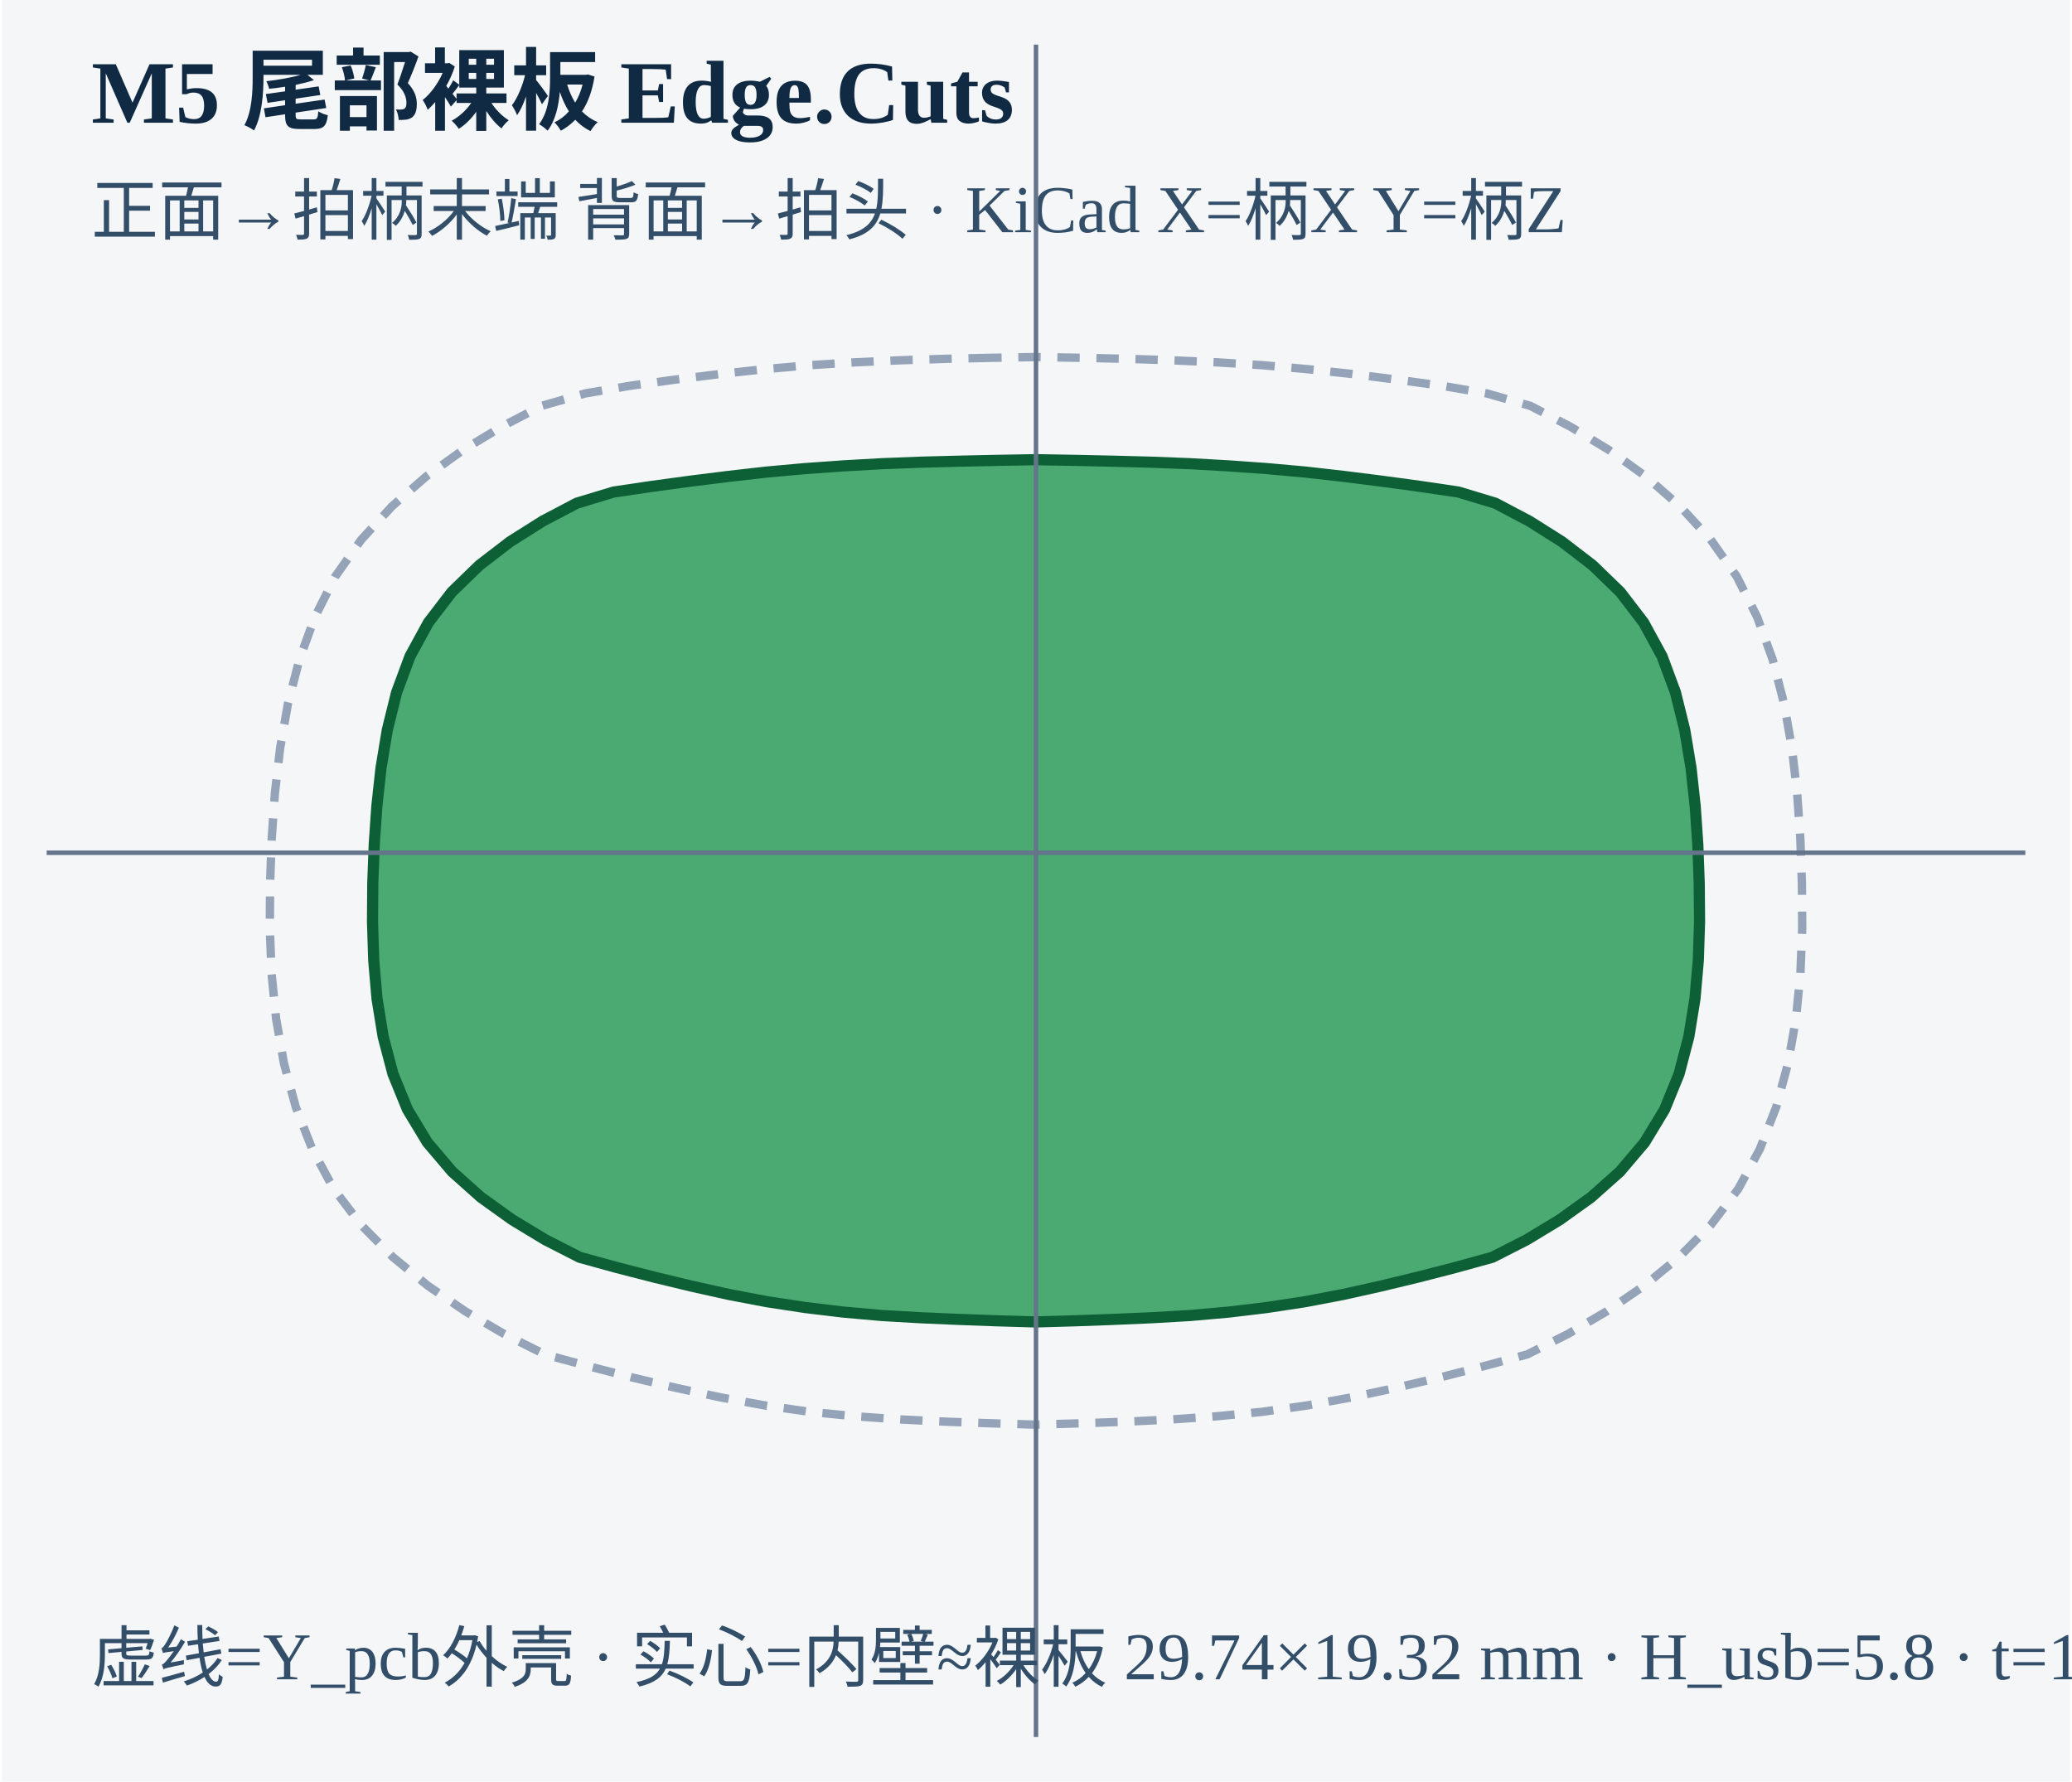
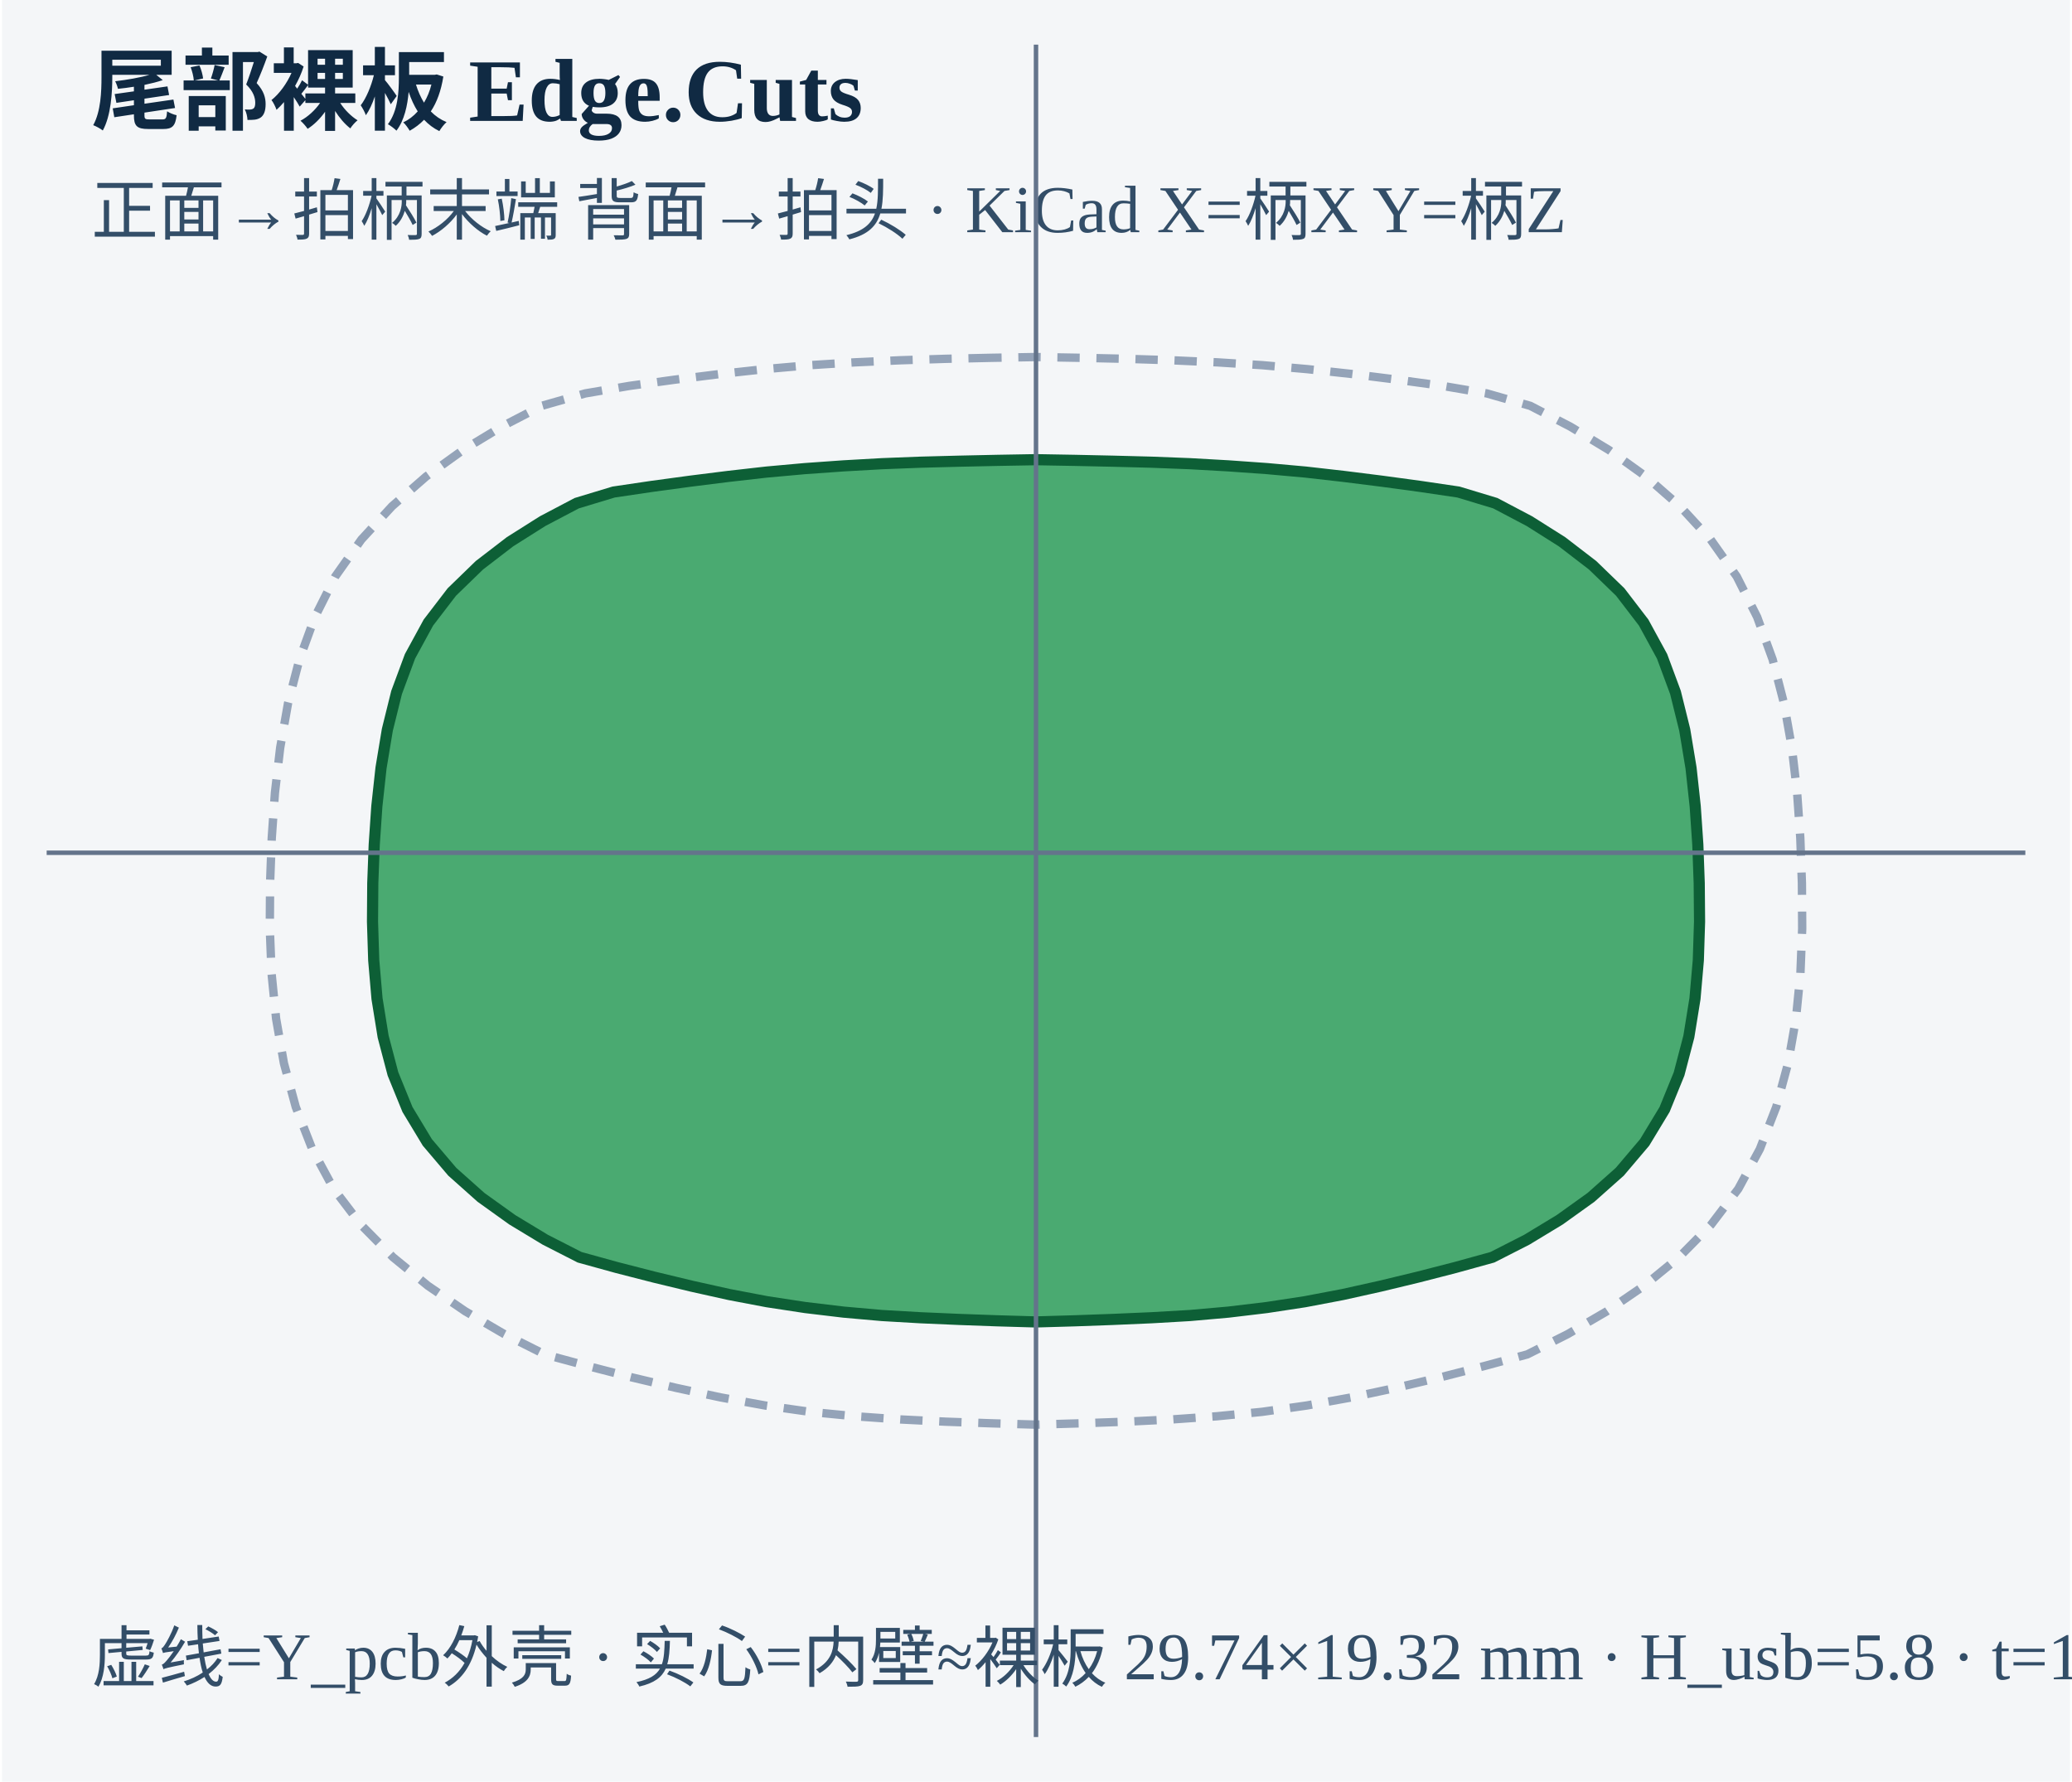
<svg xmlns="http://www.w3.org/2000/svg" width="371" height="319" viewBox="0 0 370.70 319.37">
  <rect width="100%" height="100%" fill="#f4f6f8" />
-   <text x="16" y="22" font-size="16" font-weight="700" fill="#102a43">M5 尾部裸板 Edge.Cuts</text>
+   <text x="16" y="22" font-size="16" font-weight="700" fill="#102a43">尾部裸板 Edge.Cuts</text>
  <text x="16" y="42" font-size="12" fill="#334e68">正面→拍柄末端  背面→拍头  ·  KiCad X=柄X  Y=柄Z</text>
  <polygon points="177.24,64.14 169.12,64.32 161.01,64.58 152.90,64.95 144.80,65.46 136.71,66.17 128.64,67.05 120.58,68.06 112.54,69.16 104.55,70.52 96.74,72.75 89.54,76.49 82.60,80.69 76.02,85.42 69.91,90.75 64.42,96.71 59.73,103.34 56.09,110.59 53.31,118.20 51.27,126.05 49.86,134.04 48.92,142.10 48.35,150.20 48.05,158.31 48.00,166.43 48.32,174.54 49.13,182.61 50.53,190.59 52.65,198.42 55.60,205.97 59.45,213.11 64.37,219.57 70.06,225.34 76.33,230.47 83.03,235.05 90.03,239.14 97.28,242.78 105.12,244.90 112.98,246.92 120.88,248.79 128.82,250.49 136.80,251.94 144.84,253.08 152.92,253.87 161.02,254.44 169.13,254.84 177.24,255.13 185.35,255.37 193.47,255.13 201.58,254.84 209.69,254.44 217.78,253.87 225.86,253.08 233.90,251.94 241.89,250.49 249.82,248.79 257.72,246.92 265.59,244.90 273.42,242.78 280.67,239.14 287.68,235.05 294.37,230.47 300.64,225.34 306.33,219.57 311.25,213.11 315.11,205.97 318.05,198.42 320.17,190.59 321.58,182.61 322.38,174.54 322.70,166.43 322.65,158.31 322.36,150.20 321.79,142.10 320.85,134.04 319.43,126.05 317.40,118.20 314.62,110.59 310.97,103.34 306.28,96.71 300.79,90.75 294.69,85.42 288.10,80.69 281.16,76.49 273.96,72.75 266.16,70.52 258.16,69.16 250.12,68.06 242.07,67.05 234.00,66.17 225.91,65.46 217.81,64.95 209.70,64.58 201.59,64.32 193.47,64.14 185.35,64.00" fill="none" stroke="#94a3b8" stroke-width="1.5" stroke-dasharray="4 3" />
  <polygon points="178.44,82.52 171.53,82.67 164.62,82.85 157.71,83.12 150.81,83.51 143.92,84.00 137.04,84.62 130.17,85.40 123.31,86.26 116.46,87.19 109.63,88.20 103.02,90.20 96.90,93.42 91.06,97.11 85.58,101.32 80.63,106.12 76.43,111.60 73.13,117.65 70.73,124.12 69.07,130.82 67.94,137.64 67.19,144.51 66.72,151.40 66.46,158.31 66.41,165.22 66.63,172.13 67.22,179.01 68.32,185.82 70.08,192.50 72.68,198.88 76.24,204.78 80.71,210.04 85.86,214.63 91.47,218.65 97.39,222.23 103.54,225.37 110.20,227.21 116.90,228.93 123.62,230.55 130.36,232.05 137.15,233.34 143.98,234.38 150.85,235.20 157.73,235.81 164.63,236.21 171.54,236.51 178.44,236.76 185.35,236.96 192.26,236.76 199.17,236.51 206.07,236.21 212.97,235.81 219.86,235.20 226.72,234.38 233.55,233.34 240.34,232.05 247.09,230.55 253.81,228.93 260.50,227.21 267.16,225.37 273.32,222.23 279.23,218.65 284.84,214.63 290.00,210.04 294.46,204.78 298.03,198.88 300.63,192.50 302.38,185.82 303.48,179.01 304.08,172.13 304.30,165.22 304.24,158.31 303.99,151.40 303.52,144.51 302.77,137.64 301.64,130.82 299.98,124.12 297.58,117.65 294.28,111.60 290.08,106.12 285.12,101.32 279.64,97.11 273.80,93.42 267.69,90.20 261.08,88.20 254.24,87.19 247.39,86.26 240.54,85.40 233.67,84.62 226.78,84.00 219.89,83.51 212.99,83.12 206.08,82.85 199.17,82.67 192.26,82.52 185.35,82.40" fill="#2d9c5a" fill-opacity="0.85" stroke="#0d5f36" stroke-width="2" />
  <line x1="185.35" y1="311.37" x2="185.35" y2="8.00" stroke="#64748b" stroke-width="0.8" />
  <line x1="8.00" y1="152.86" x2="362.70" y2="152.86" stroke="#64748b" stroke-width="0.8" />
  <text x="16" y="301.4" font-size="12" fill="#334e68">虚线=Y_pcb外壳 · 实心=内壁≈裸板 29.74×19.32 mm · H_usb=5.8 · t=1.0</text>
</svg>
